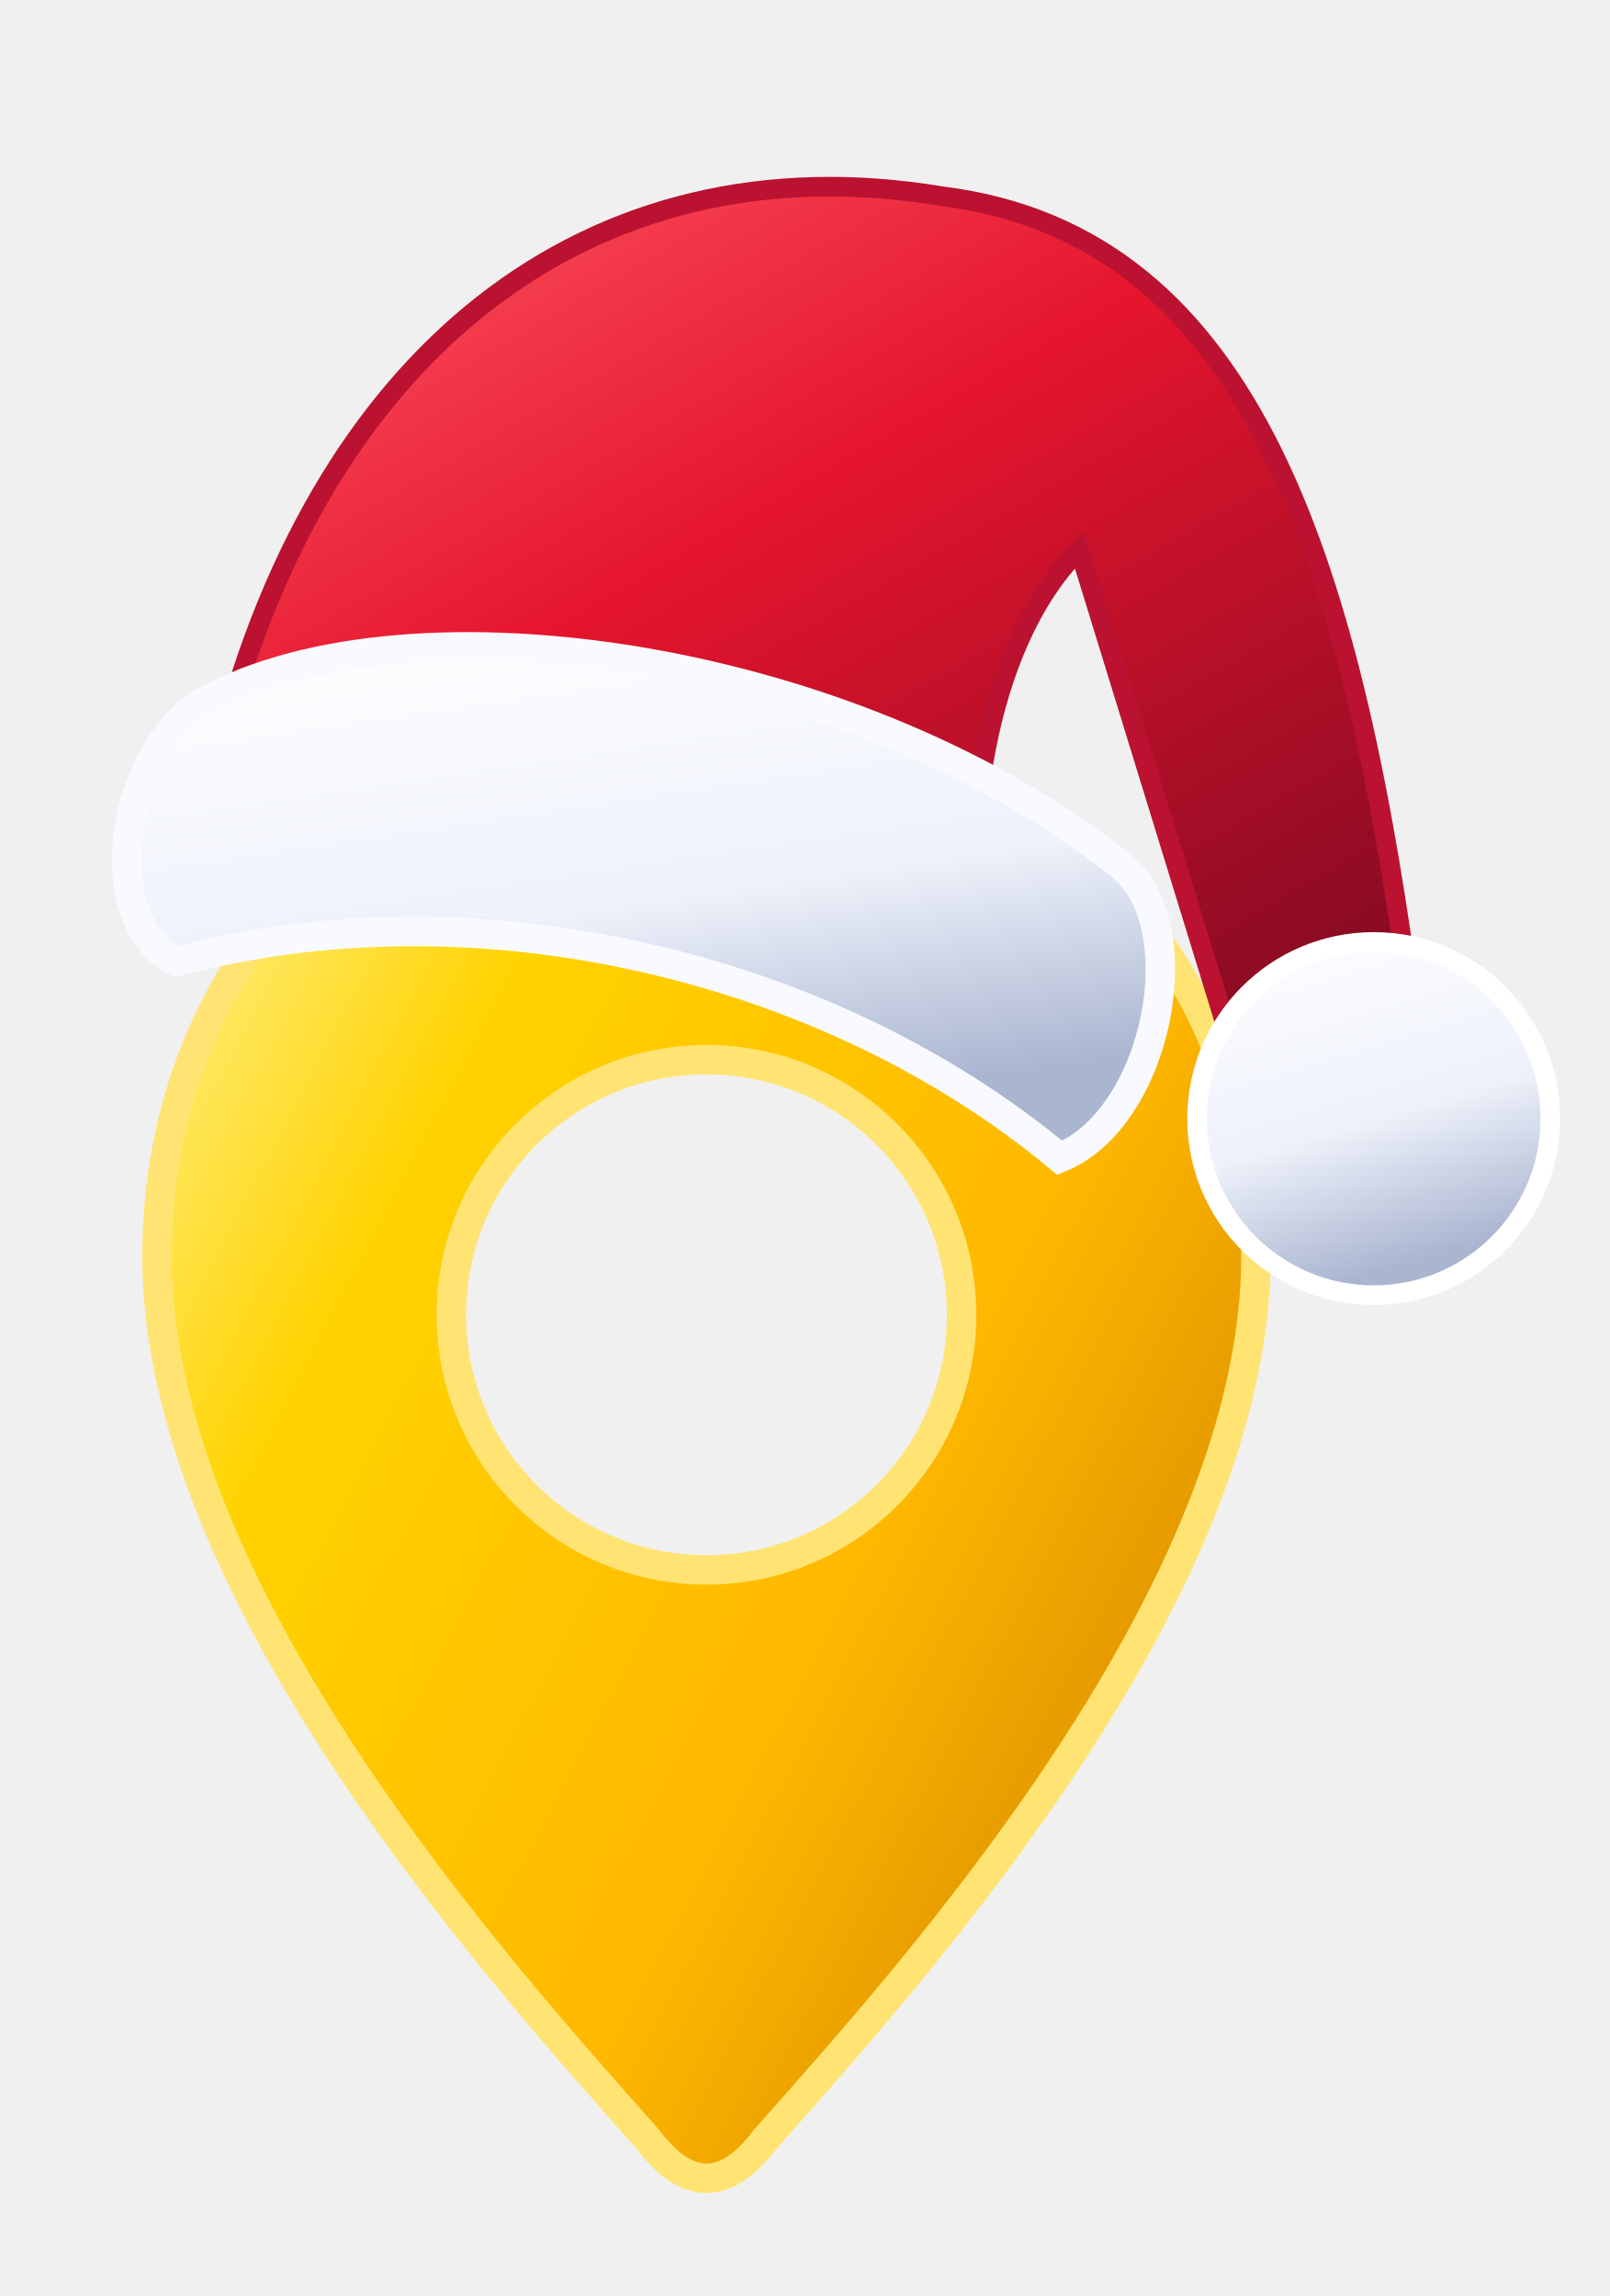
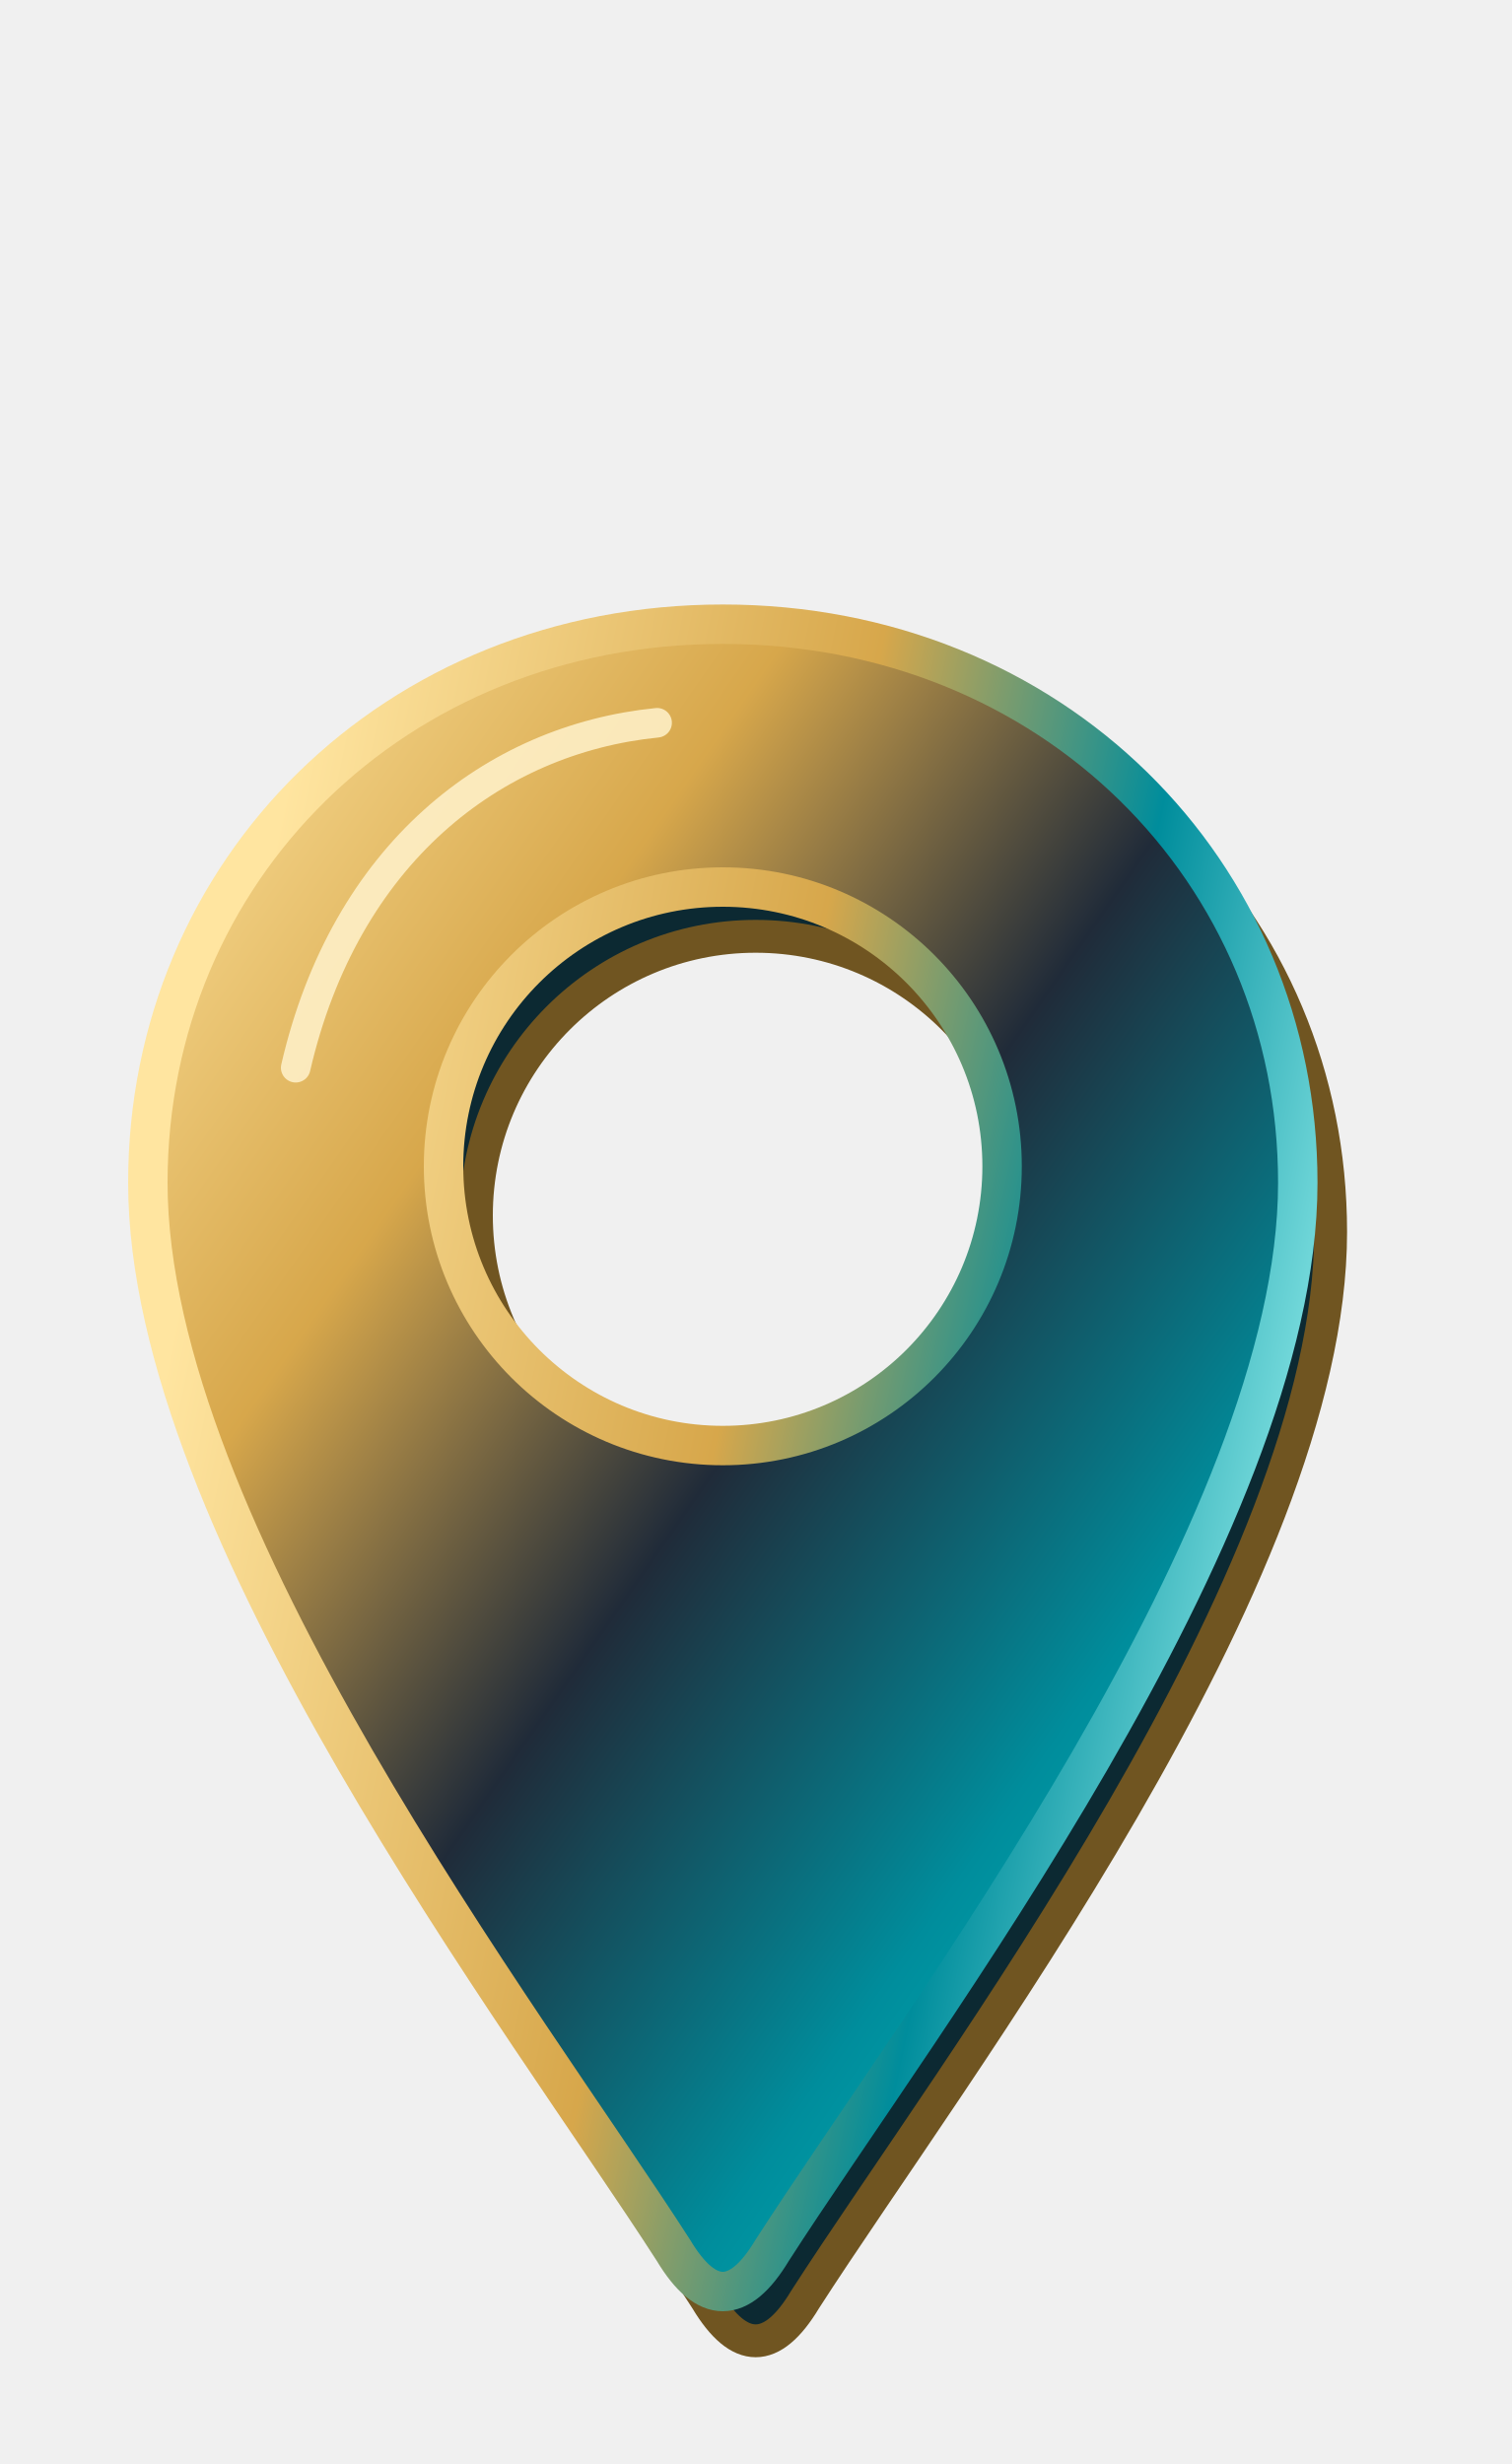
- <svg xmlns="http://www.w3.org/2000/svg" width="82" height="117" viewBox="0 0 82 117">
+ <svg xmlns="http://www.w3.org/2000/svg" width="92" height="150" viewBox="0 0 92 150">
  <defs>
-     <linearGradient id="gold" x1="0" y1="0" x2="1" y2=".7">
-       <stop stop-color="#fff6a6" />
-       <stop offset=".3" stop-color="#ffd300" />
-       <stop offset=".7" stop-color="#ffb800" />
-       <stop offset="1" stop-color="#d78900" />
+     <linearGradient id="pin-body" x1="0" y1="0" x2="1" y2="1">
+       <stop stop-color="#FFE5A0" />
+       <stop offset=".28" stop-color="#D7A74B" />
+       <stop offset=".5" stop-color="#202B39" />
+       <stop offset=".73" stop-color="#008D9C" />
+       <stop offset="1" stop-color="#00D5D0" />
    </linearGradient>
-     <linearGradient id="red" x2=".8" y2="1">
-       <stop stop-color="#ff5965" />
-       <stop offset=".45" stop-color="#e5152d" />
-       <stop offset="1" stop-color="#890b23" />
-     </linearGradient>
-     <linearGradient id="fur" x2=".3" y2="1">
-       <stop stop-color="#fff" />
-       <stop offset=".6" stop-color="#edf1fa" />
-       <stop offset="1" stop-color="#aab5d0" />
+     <linearGradient id="pin-edge" x1="0" y1=".5" x2="1" y2=".8">
+       <stop stop-color="#FFE5A0" />
+       <stop offset=".45" stop-color="#D7A74B" />
+       <stop offset=".7" stop-color="#008D9C" />
+       <stop offset="1" stop-color="#adfffa" />
    </linearGradient>
  </defs>
-   <path d="M36 37C19 37 8 49 8 64c0 17 17 36 25 45q3 4 6 0c8-9 25-28 25-45 0-15-11-27-28-27Zm0 17a13 13 0 1 1 0 26 13 13 0 0 1 0-26Z" fill="url(#gold)" fill-rule="evenodd" stroke="#ffe474" stroke-width="1.5" />
-   <path d="M11 39C16 18 30 7 48 10c16 2 21 19 24 42l-9 2-8-26c-5 5-6 15-5 21Z" fill="url(#red)" stroke="#ba1230" />
-   <path d="M10 36c10-6 33-3 47 8 4 3 2 13-3 15-12-10-30-14-45-10-4-2-3-10 1-13Z" fill="url(#fur)" stroke="#f9faff" stroke-width="1.5" />
-   <circle cx="70" cy="57" r="9" fill="url(#fur)" stroke="#fff" />
+   <path d="M44 38C24 38 9 53 9 72c0 21 23 51 32 65q3 5 6 0c9-14 32-44 32-65 0-19-15-34-35-34Zm0 16a17 17 0 1 1 0 34 17 17 0 0 1 0-34Z" transform="translate(2 3)" fill="#0c2932" fill-rule="evenodd" stroke="#705521" stroke-width="2" />
+   <path d="M44 38C24 38 9 53 9 72c0 21 23 51 32 65q3 5 6 0c9-14 32-44 32-65 0-19-15-34-35-34Zm0 16a17 17 0 1 1 0 34 17 17 0 0 1 0-34Z" fill="url(#pin-body)" fill-rule="evenodd" stroke="url(#pin-edge)" stroke-width="2.4" />
+   <path d="M18 65C21 52 30 45 40 44" fill="none" stroke="#fff2cb" stroke-width="1.8" stroke-linecap="round" opacity=".85" />
</svg>
